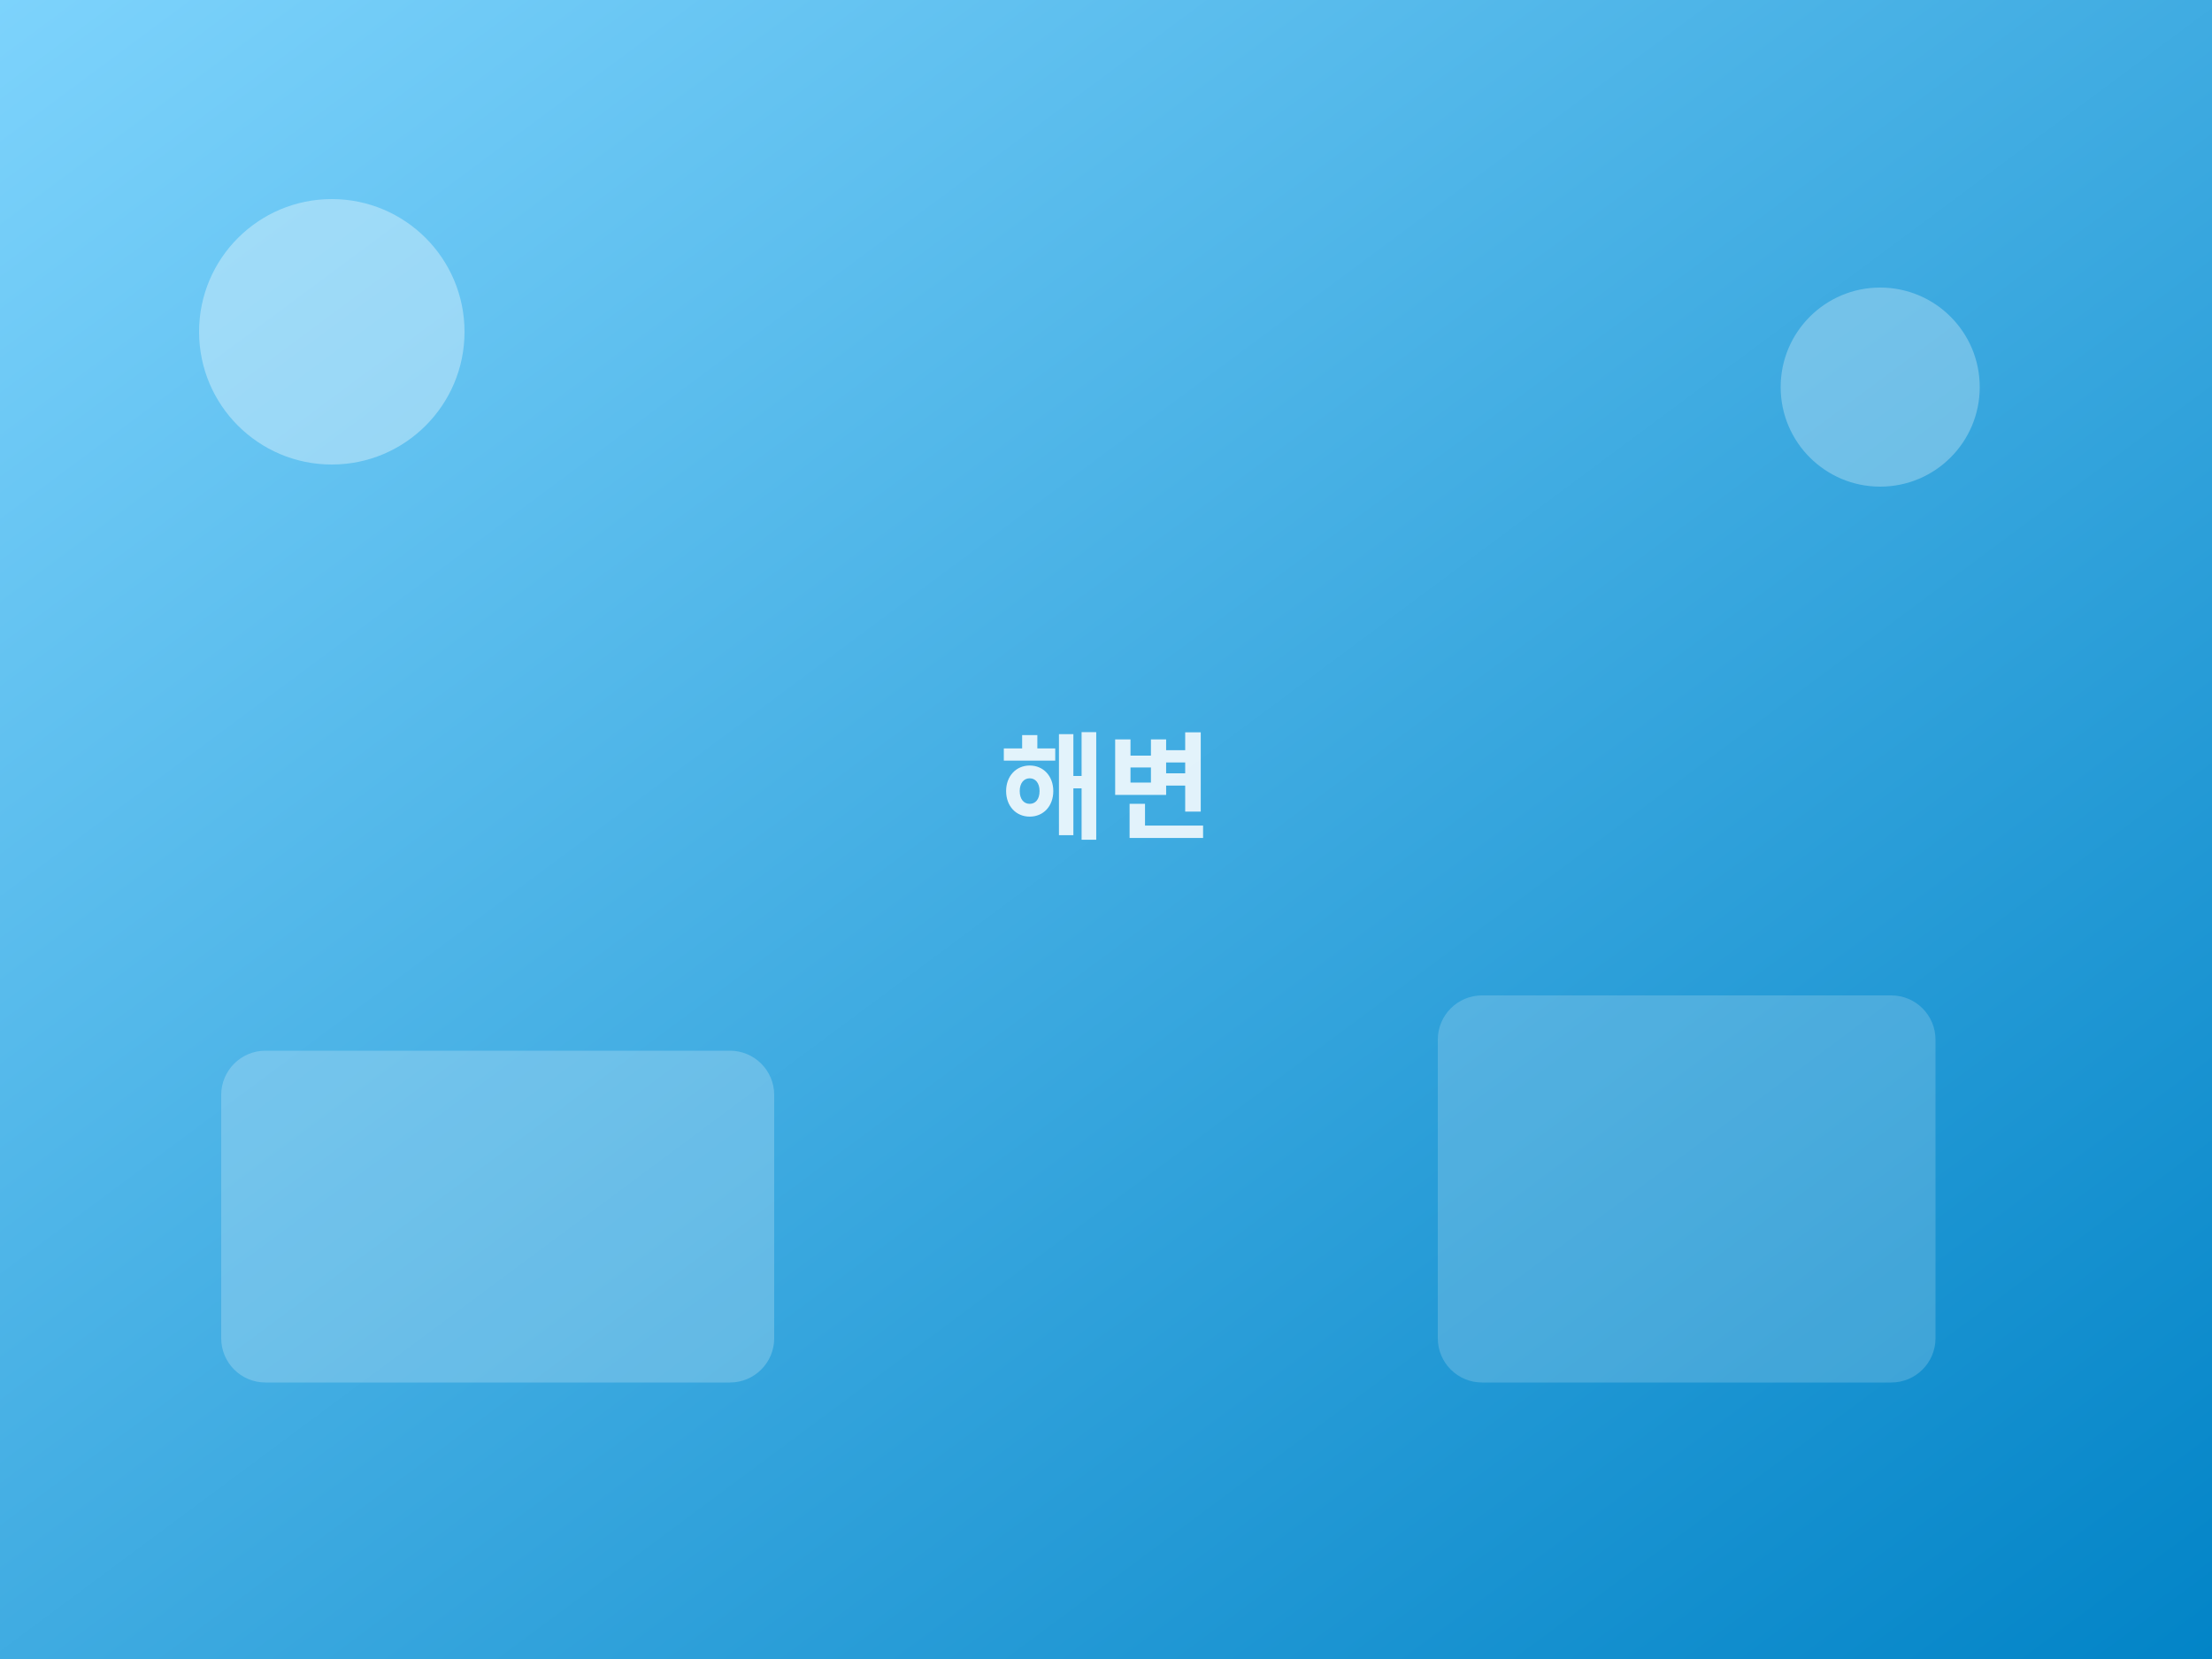
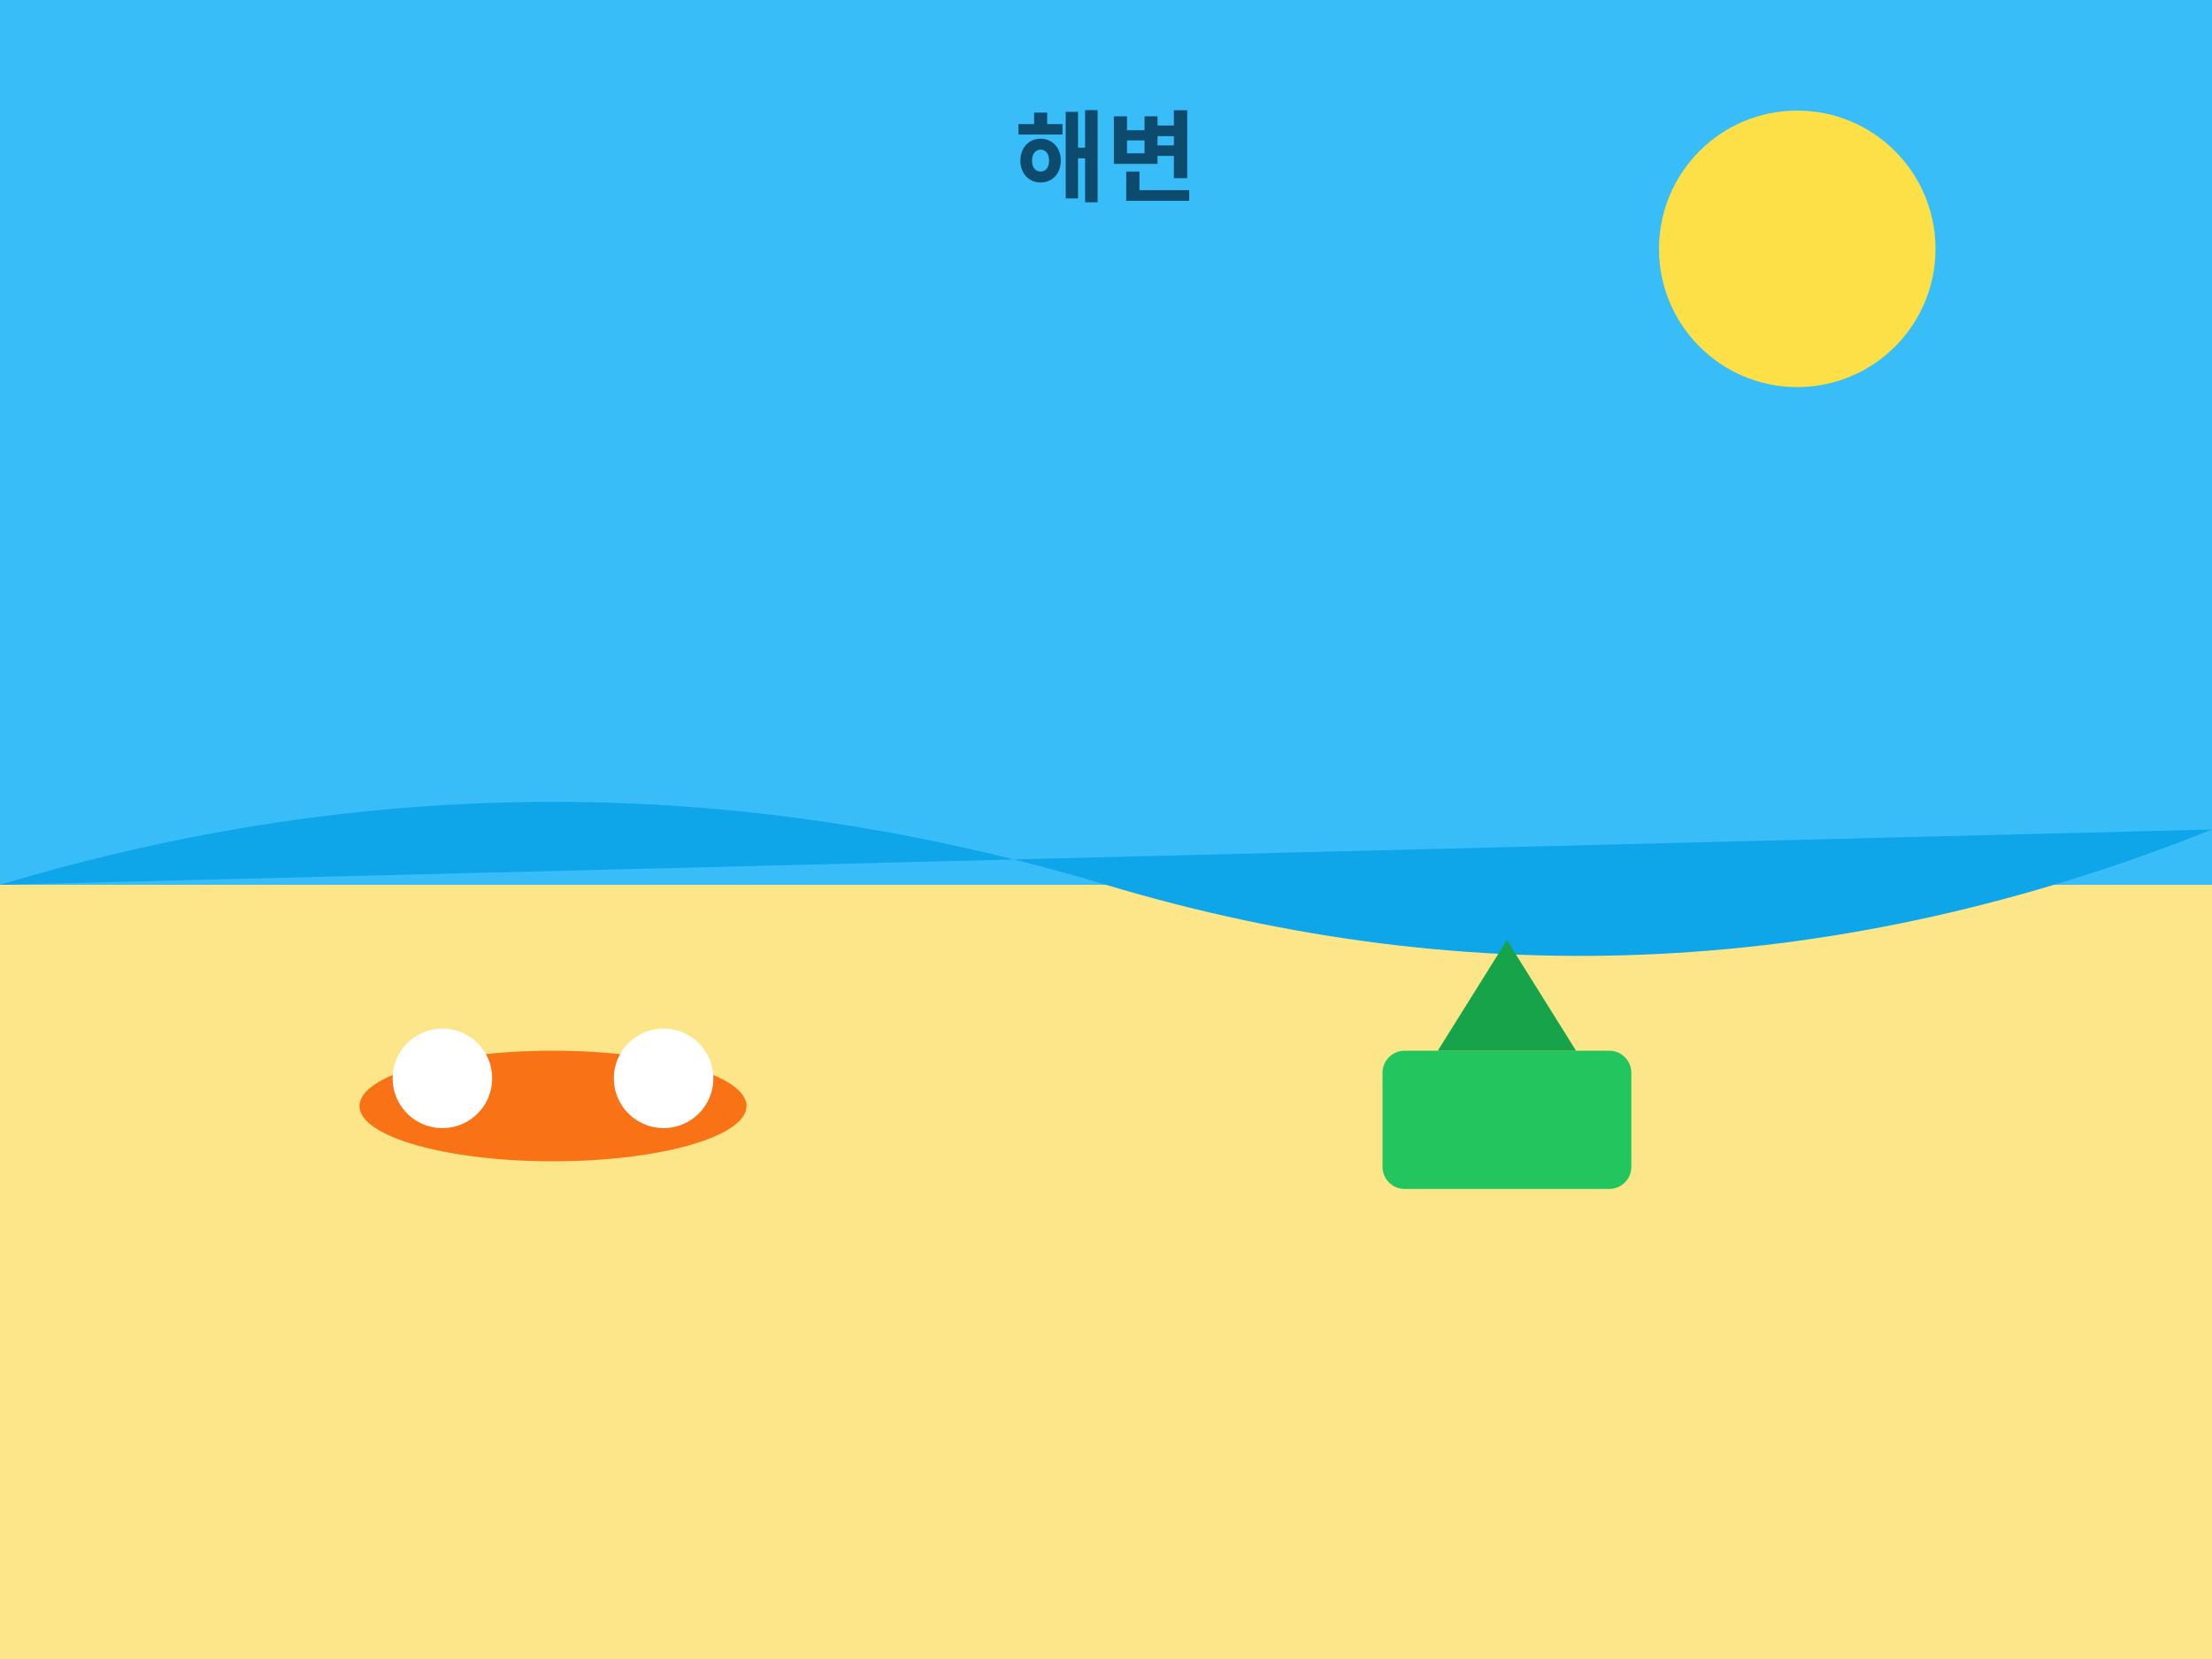
- <svg xmlns="http://www.w3.org/2000/svg" viewBox="0 0 800 600" width="800" height="600">
-   <defs>
-     <linearGradient id="bg" x1="0%" y1="0%" x2="100%" y2="100%">
-       <stop offset="0%" stop-color="#7dd3fc" />
-       <stop offset="100%" stop-color="#0284c7" />
-     </linearGradient>
-   </defs>
-   <rect width="800" height="600" fill="url(#bg)" />
-   <circle cx="120" cy="120" r="48" fill="rgba(255,255,255,0.35)" />
-   <circle cx="680" cy="140" r="36" fill="rgba(255,255,255,0.28)" />
-   <rect x="80" y="380" width="200" height="120" rx="16" fill="rgba(255,255,255,0.22)" />
-   <rect x="520" y="360" width="180" height="140" rx="16" fill="rgba(255,255,255,0.18)" />
-   <text x="400" y="300" text-anchor="middle" font-family="Arial,sans-serif" font-size="42" fill="rgba(255,255,255,0.85)" font-weight="700">해변</text>
+ <svg xmlns="http://www.w3.org/2000/svg" viewBox="0 0 800 600">
+   <rect width="800" height="320" fill="#38bdf8" />
+   <circle cx="650" cy="90" r="50" fill="#fde047" />
+   <rect y="320" width="800" height="280" fill="#fde68a" />
+   <path d="M0 320 Q200 260 400 320 T800 300" fill="#0ea5e9" />
+   <ellipse cx="200" cy="400" rx="70" ry="20" fill="#f97316" />
+   <circle cx="160" cy="390" r="18" fill="#fff" />
+   <circle cx="240" cy="390" r="18" fill="#fff" />
+   <rect x="500" y="380" width="90" height="50" rx="8" fill="#22c55e" />
+   <path d="M520 380 L545 340 L570 380" fill="#16a34a" />
+   <text x="400" y="70" text-anchor="middle" font-family="Arial,sans-serif" font-size="36" font-weight="700" fill="#0c4a6e">해변</text>
</svg>
